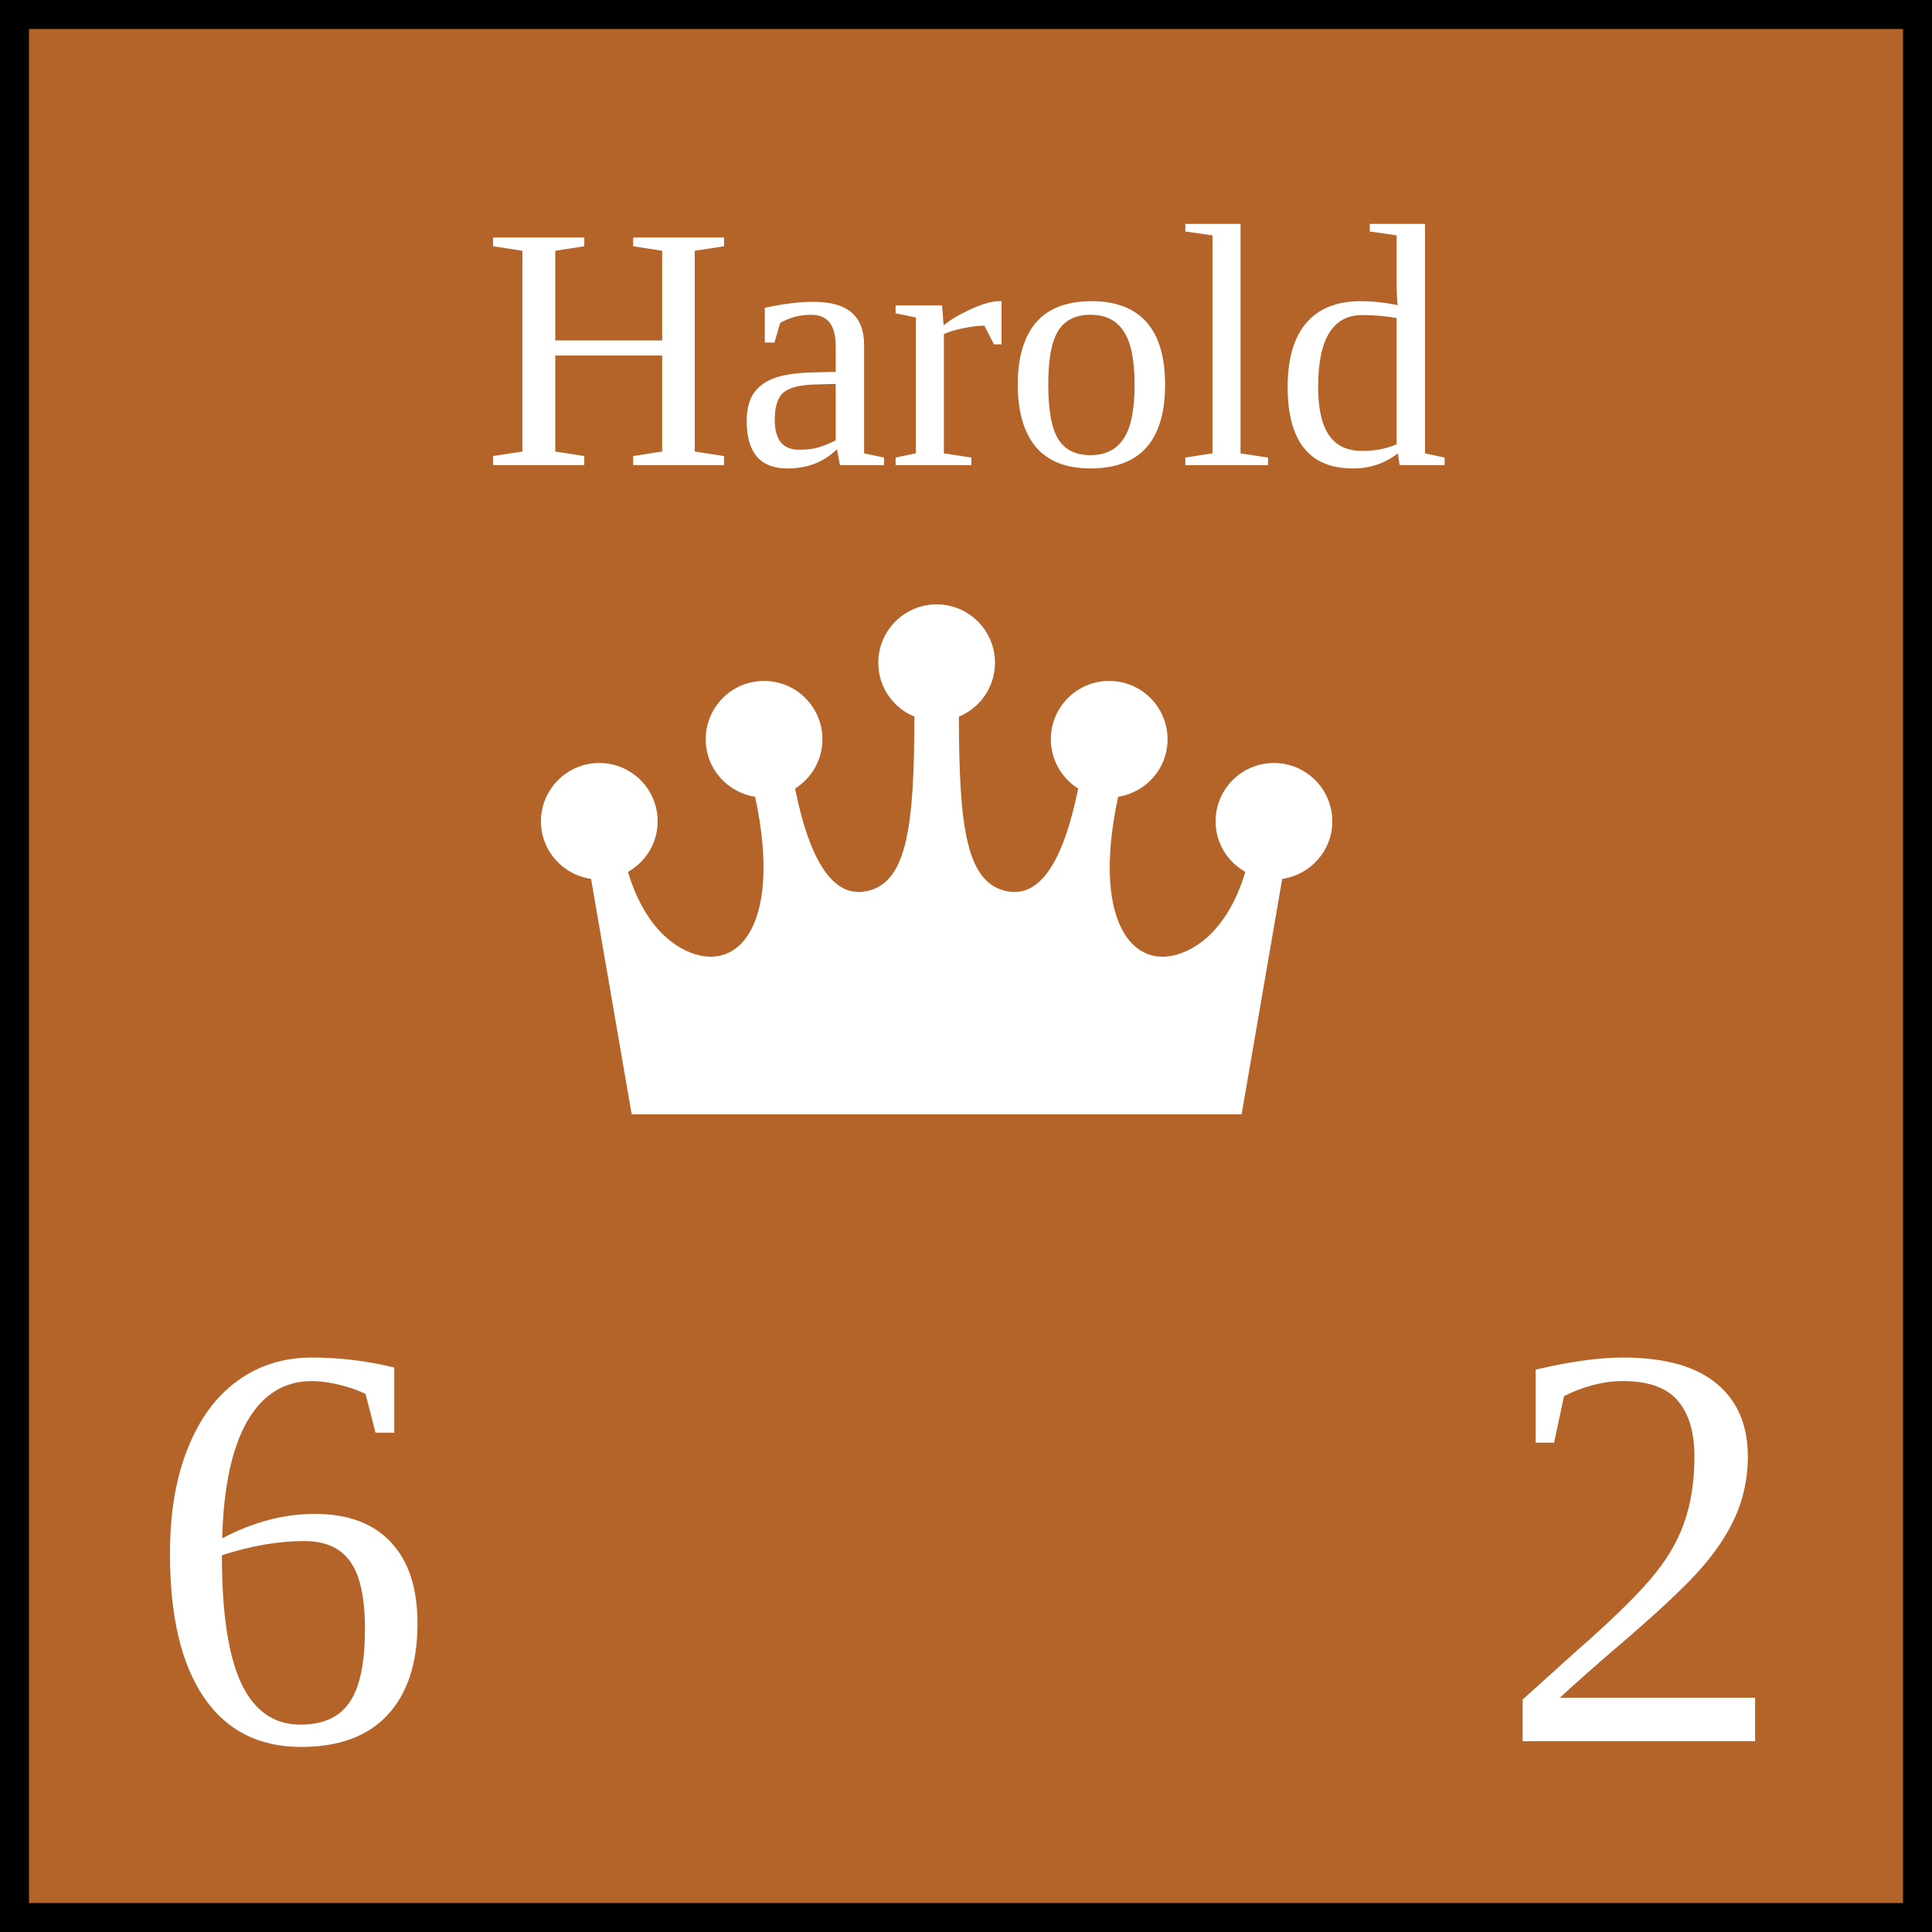
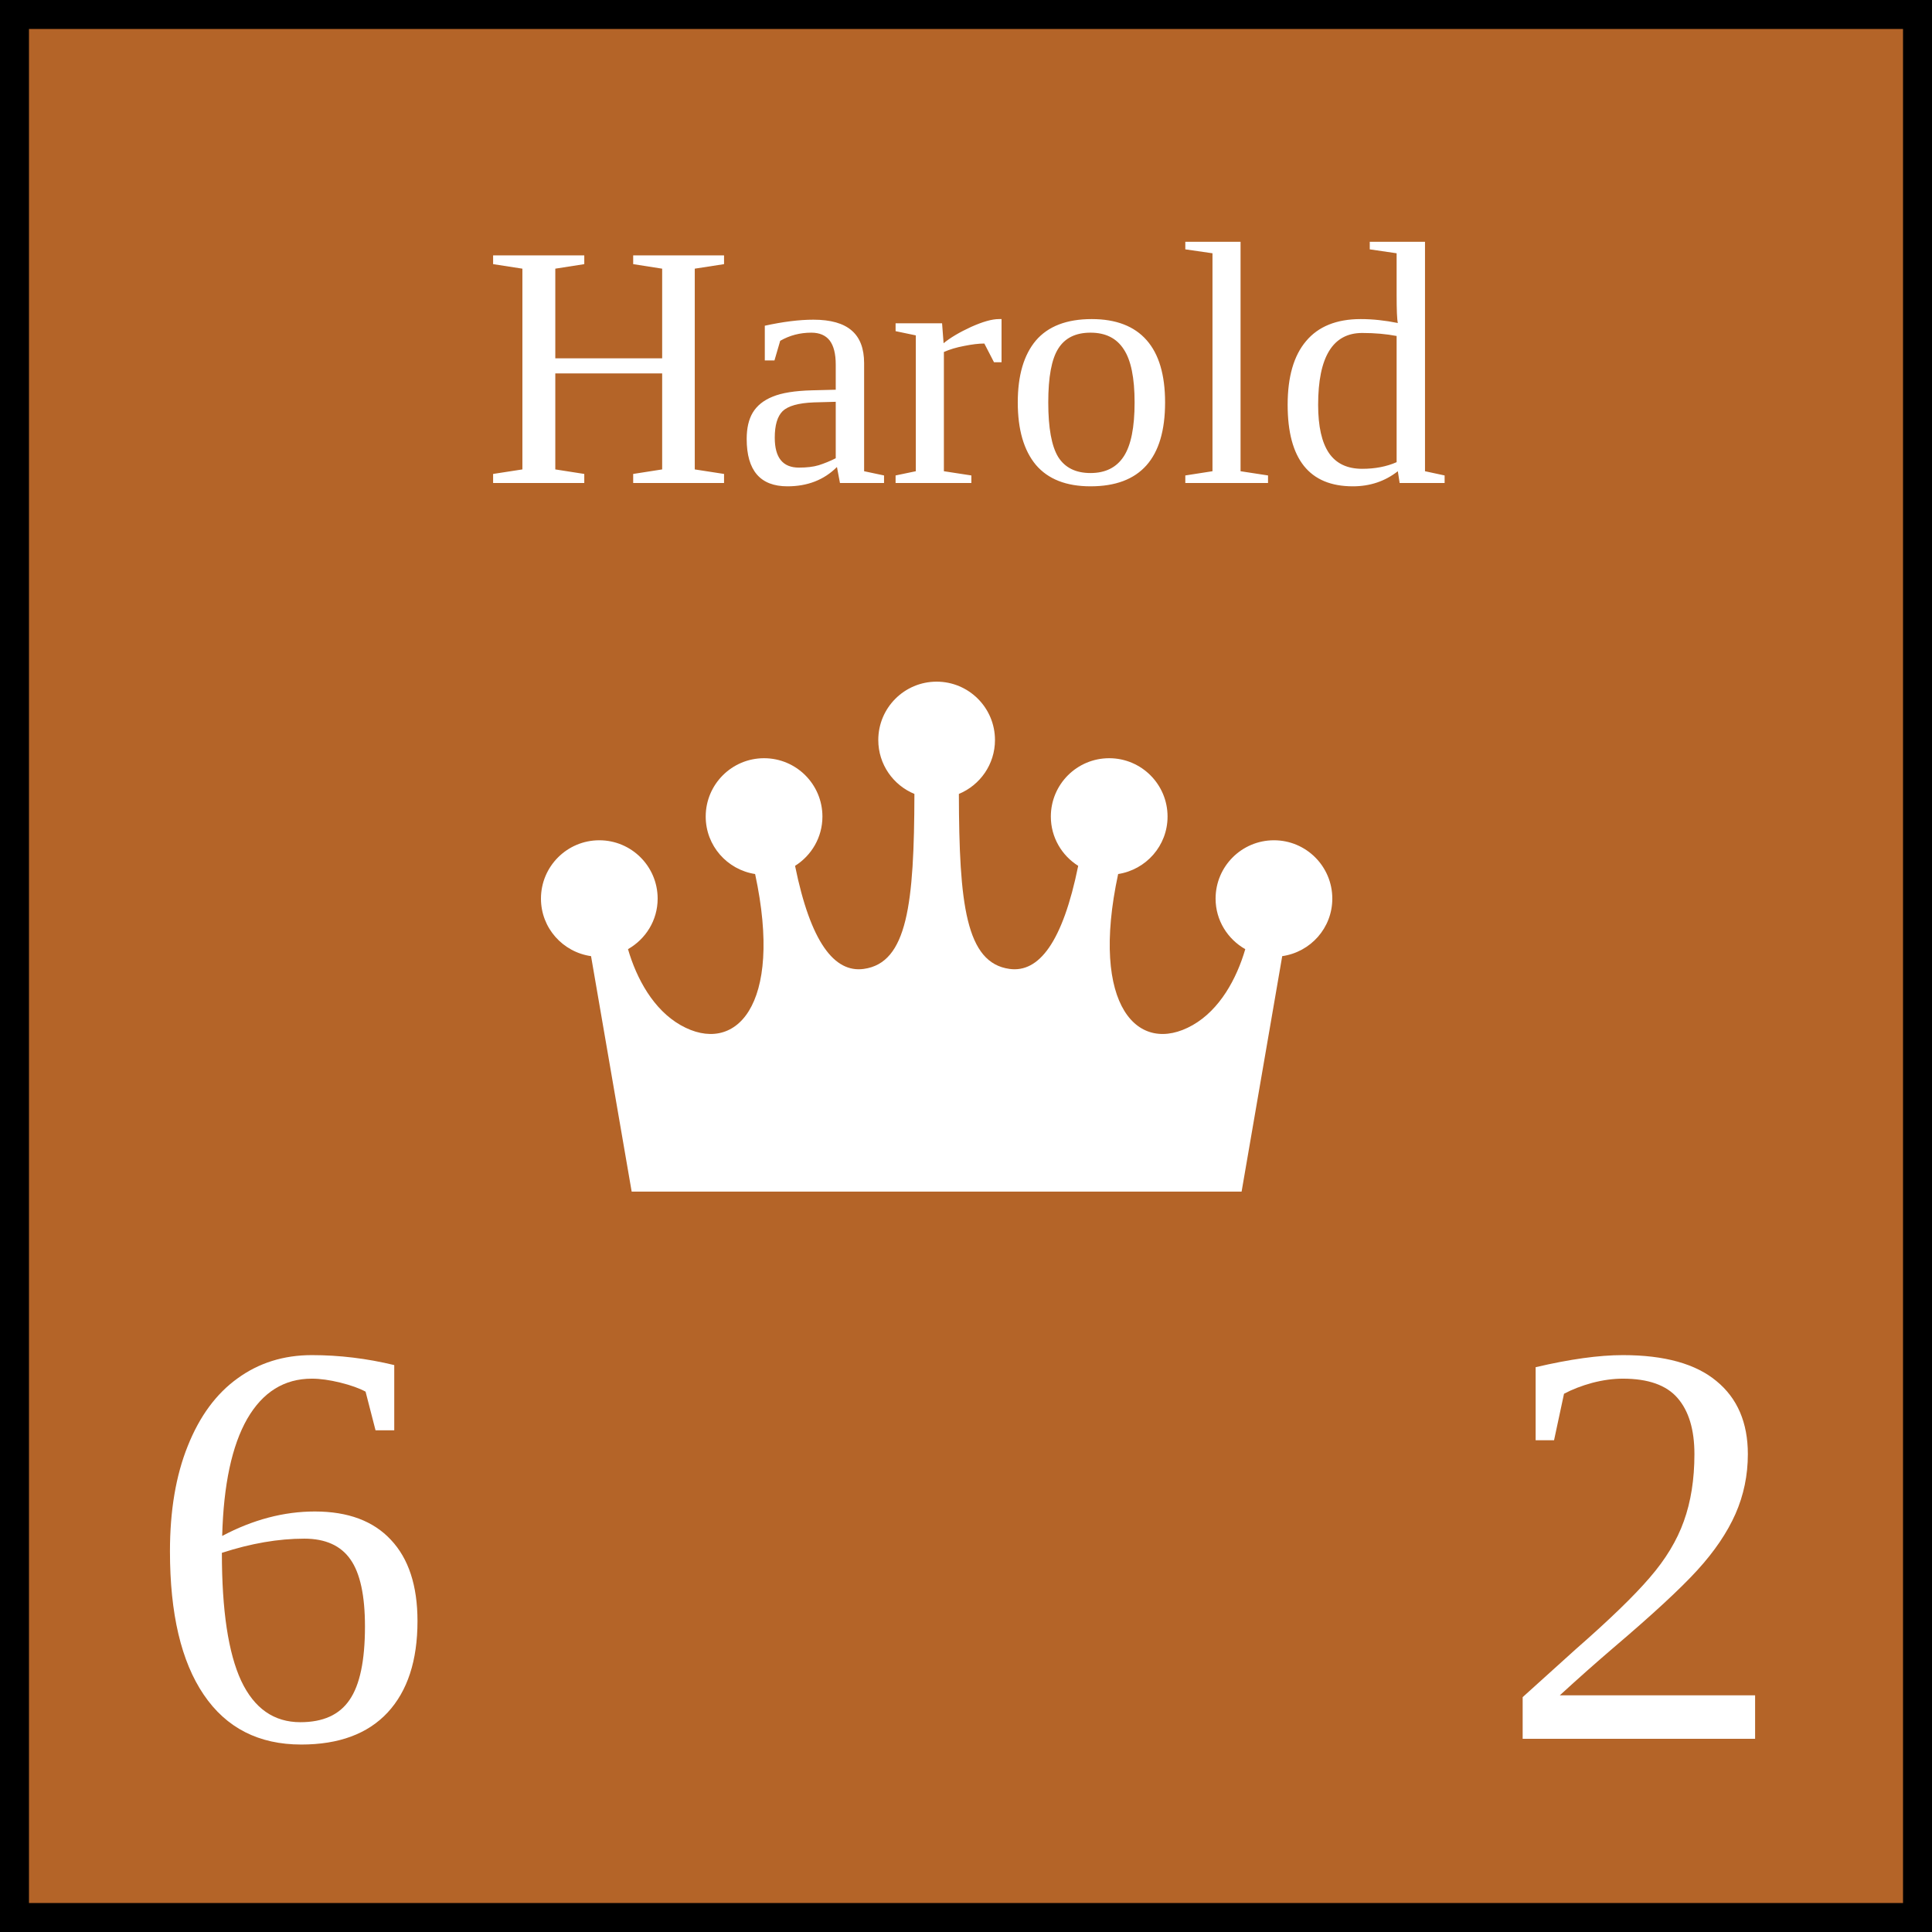
- <svg xmlns="http://www.w3.org/2000/svg" width="100" height="100">
-   <rect width="100" height="100" fill="rgb(180,100,40)" stroke="black" stroke-width="3" />
-   <g id="crown" transform="translate(28,24) scale(0.08,0.08)" fill="white">
-     <path class="st0" d="M474.25,193.656c-20.859,0-37.766,16.906-37.766,37.75c0,14.078,7.797,26.203,19.203,32.703   c-5.594,19.203-16.5,39.156-34.031,49.141c-35.063,19.906-66.703-11.859-48.219-97.75c18.078-2.813,31.969-18.313,31.969-37.188   c0-20.844-16.906-37.75-37.766-37.75s-37.75,16.906-37.75,37.75c0,13.469,7.109,25.219,17.703,31.891   c-10.063,49.516-25.453,69.281-44.406,66.688c-28.328-3.859-32.656-42.203-32.797-113.219   c13.703-5.672,23.359-19.141,23.359-34.875c0-20.859-16.906-37.766-37.75-37.766s-37.75,16.906-37.75,37.766   c0,15.75,9.656,29.219,23.375,34.875c-0.156,71.016-4.5,109.359-32.813,113.219c-18.969,2.594-34.359-17.172-44.406-66.688   c10.594-6.688,17.703-18.422,17.703-31.891c0-20.844-16.906-37.75-37.766-37.75c-20.844,0-37.75,16.906-37.75,37.75   c0,18.875,13.891,34.391,31.969,37.188c18.484,85.891-13.156,117.656-48.219,97.75c-17.531-9.984-28.438-29.938-34.031-49.156   c11.406-6.484,19.188-18.609,19.188-32.688c0-20.844-16.906-37.75-37.75-37.75S0,210.563,0,231.406   C0,250.438,14.125,266,32.406,268.625l26.281,152.344H256h197.313l26.281-152.344C497.875,266,512,250.438,512,231.406   C512,210.563,495.094,193.656,474.25,193.656z" />
-   </g>
-   <g id="attributes" text-anchor="middle" dominant-baseline="central" font-size="30" fill="white">
-     <text x="50%" y="18%" font-size="18">Harold</text>
-     <g id="shield_wall_defense">
-       <text x="85" y="80">2</text>
+ <svg xmlns="http://www.w3.org/2000/svg" width="60" height="60">
+   <rect width="100%" height="100%" fill="rgb(180,100,40)" stroke="black" stroke-width="3%" />
+   <g id="scale" transform="scale(0.6)">
+     <g id="crown" transform="translate(28,28) scale(0.08,0.08)" fill="white">
+       <path class="st0" d="M474.25,193.656c-20.859,0-37.766,16.906-37.766,37.75c0,14.078,7.797,26.203,19.203,32.703       c-5.594,19.203-16.5,39.156-34.031,49.141c-35.063,19.906-66.703-11.859-48.219-97.75c18.078-2.813,31.969-18.313,31.969-37.188       c0-20.844-16.906-37.75-37.766-37.75s-37.75,16.906-37.75,37.75c0,13.469,7.109,25.219,17.703,31.891       c-10.063,49.516-25.453,69.281-44.406,66.688c-28.328-3.859-32.656-42.203-32.797-113.219       c13.703-5.672,23.359-19.141,23.359-34.875c0-20.859-16.906-37.766-37.75-37.766s-37.75,16.906-37.75,37.766       c0,15.75,9.656,29.219,23.375,34.875c-0.156,71.016-4.5,109.359-32.813,113.219c-18.969,2.594-34.359-17.172-44.406-66.688       c10.594-6.688,17.703-18.422,17.703-31.891c0-20.844-16.906-37.75-37.766-37.75c-20.844,0-37.75,16.906-37.75,37.75       c0,18.875,13.891,34.391,31.969,37.188c18.484,85.891-13.156,117.656-48.219,97.75c-17.531-9.984-28.438-29.938-34.031-49.156       c11.406-6.484,19.188-18.609,19.188-32.688c0-20.844-16.906-37.75-37.75-37.75S0,210.563,0,231.406       C0,250.438,14.125,266,32.406,268.625l26.281,152.344H256h197.313l26.281-152.344C497.875,266,512,250.438,512,231.406       C512,210.563,495.094,193.656,474.25,193.656z" />
    </g>
-     <g id="shield_wall_attack">
-       <text x="15" y="80">6</text>
+     <g id="attributes" text-anchor="middle" font-size="30" fill="white">
+       <text x="50" y="25" font-size="18">Harold</text>
+       <g id="command_range">
+         <text x="15" y="90">6</text>
+       </g>
+       <g id="rally_rating">
+         <text x="85" y="90">2</text>
+       </g>
    </g>
  </g>
</svg>
